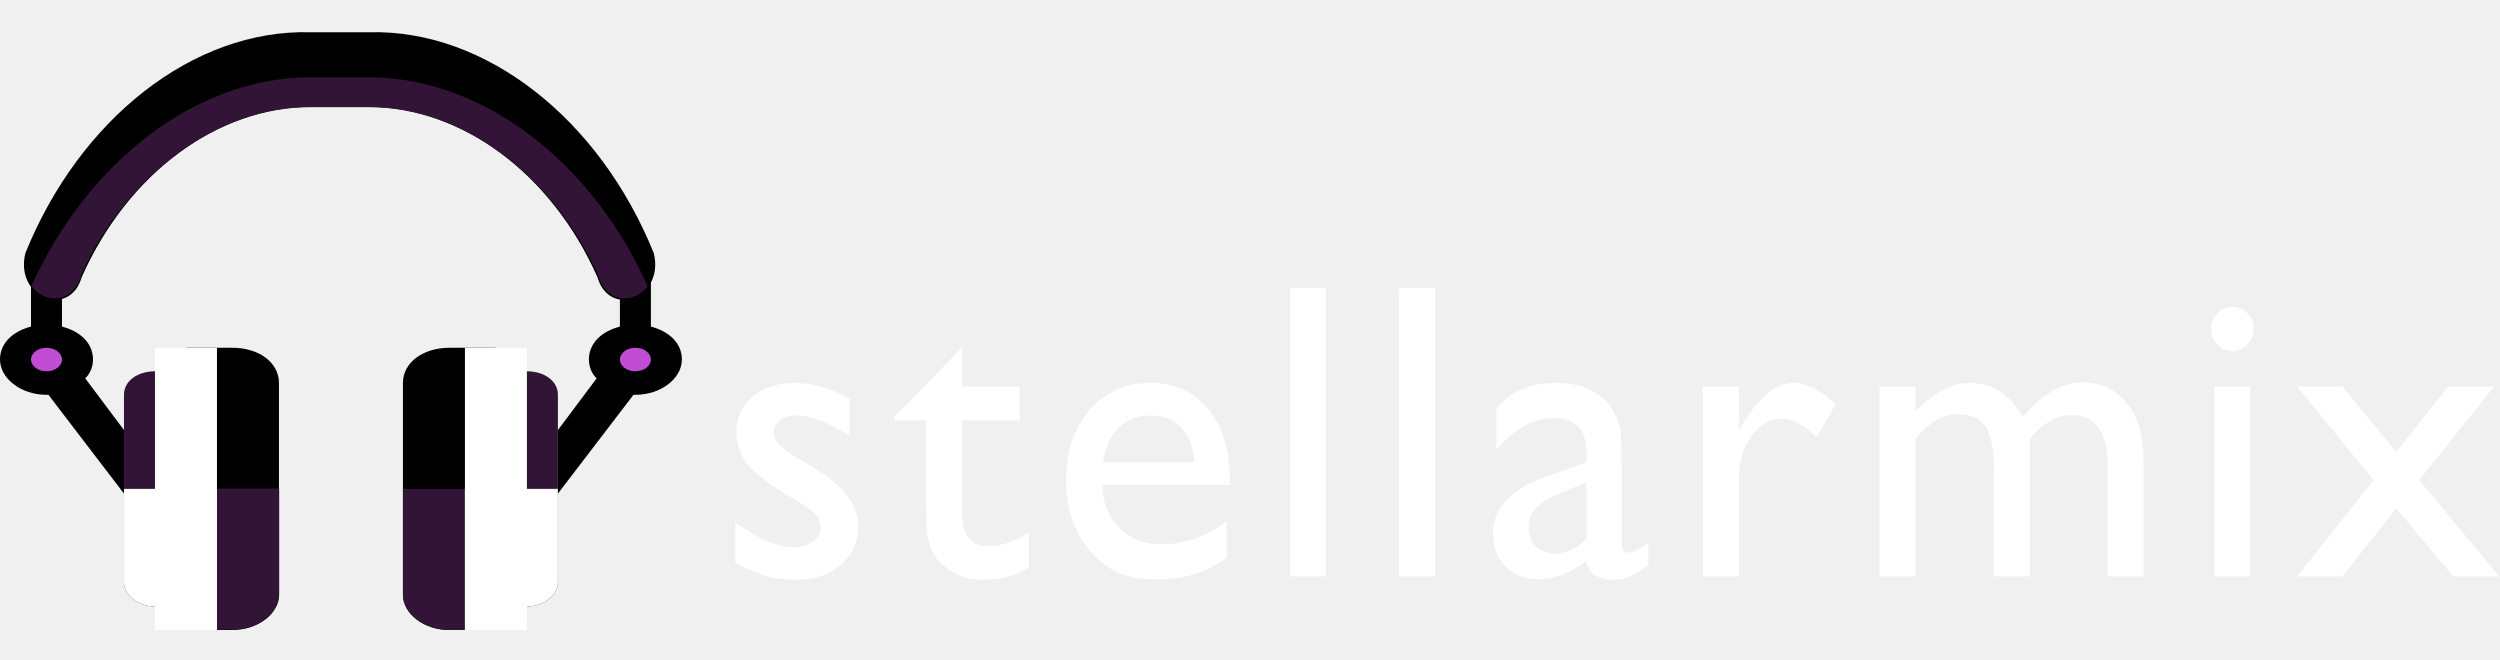
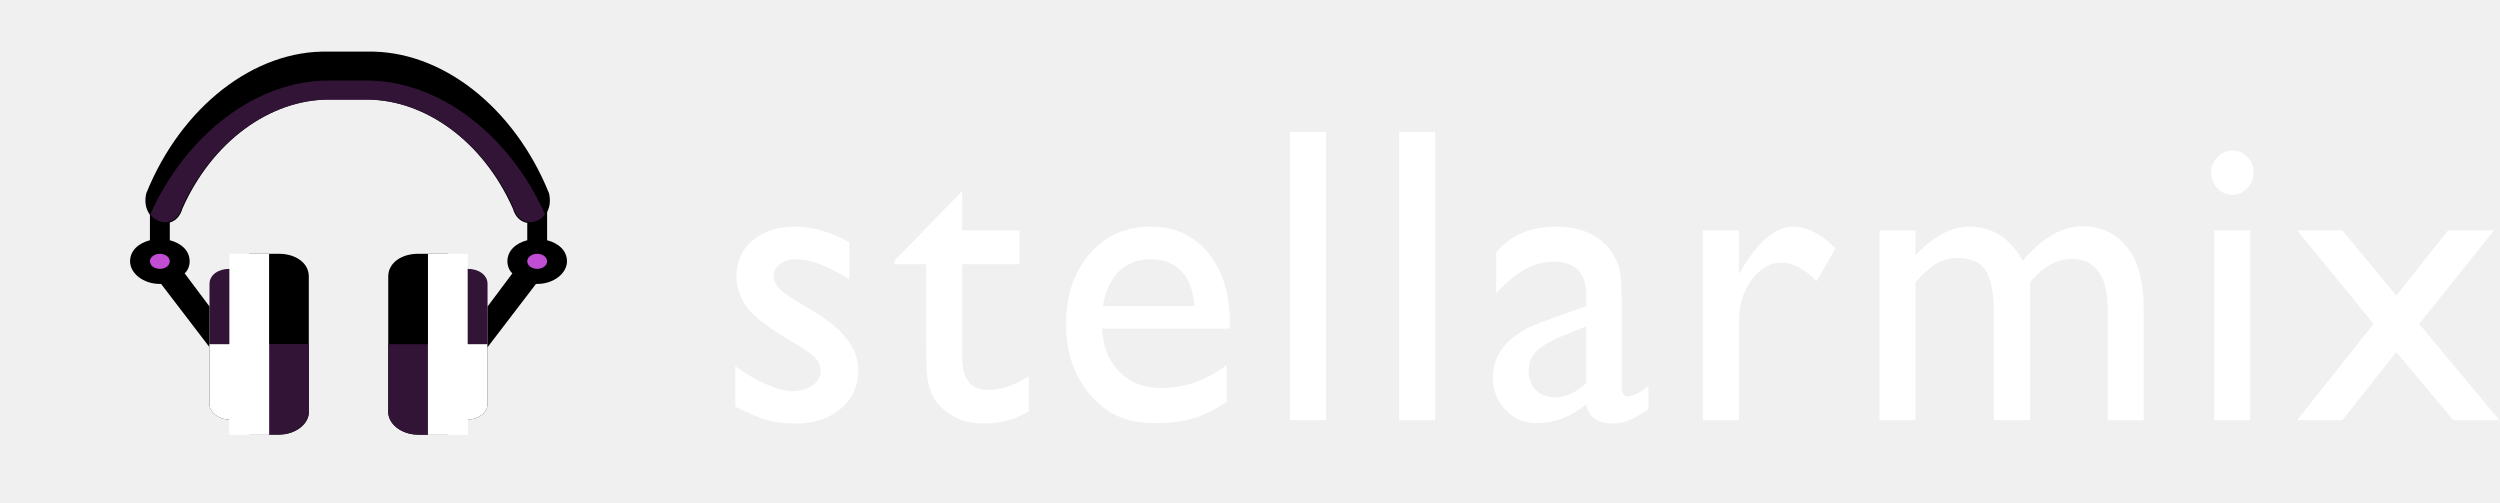
- <svg xmlns="http://www.w3.org/2000/svg" width="3296" height="869" viewBox="0 0 3296 869" fill="none">
-   <mask id="mask0_220_121" style="mask-type:luminance" maskUnits="userSpaceOnUse" x="0" y="0" width="3465" height="1087">
-     <path d="M3464.35 0H0V1086.48H3464.35V0Z" fill="white" />
+ <svg xmlns="http://www.w3.org/2000/svg" width="3296" height="663" viewBox="0 0 3296 663" fill="none">
+   <mask id="mask0_220_121" style="mask-type:luminance" maskUnits="userSpaceOnUse" x="0" y="-206" width="3465" height="1087">
+     <path d="M3464.35 -206H0V880.476H3464.35V-206Z" fill="white" />
  </mask>
  <g mask="url(#mask0_220_121)">
-     <path d="M694.682 489.504C717.238 489.504 735.545 501.907 735.545 520.513V582.533V706.572V768.592C735.545 784.095 717.238 799.601 694.682 799.601H653.818V737.581V551.524V489.504H694.682Z" fill="#321437" />
-     <path d="M694.682 799.602C717.238 799.602 735.545 784.097 735.545 768.593V706.574V644.554H653.818V737.583V799.602H694.682Z" fill="white" />
-     <path d="M204.318 489.504C181.749 489.504 163.455 501.907 163.455 520.513V582.533V706.572V768.592C163.455 784.095 181.749 799.601 204.318 799.601H245.182V737.581V551.524V489.504H204.318Z" fill="#321437" />
-     <path d="M40.864 365.465V430.585C16.903 436.787 0 452.292 0 473.999C0 498.808 27.445 520.515 61.295 520.515H63.85L163.455 650.754V567.029L112.376 498.805C118.983 492.603 122.591 483.303 122.591 473.999C122.591 452.292 105.69 436.787 81.729 430.585V365.465H40.864Z" fill="black" />
-     <path d="M245.182 458.495V520.513V768.591V830.611H286.046H306.478C340.328 830.611 367.773 808.904 367.773 784.097V722.077V706.572V644.552V582.533V567.029V505.009C367.773 477.1 340.328 458.495 306.478 458.495H286.046H245.182Z" fill="black" />
-     <path d="M245.497 830.13V768.11V644.071H368.088V706.09V721.596V783.614C368.088 808.423 340.644 830.13 306.793 830.13H286.362H245.497Z" fill="#321437" />
-     <path d="M286.046 458.495H204.318V830.611H286.046V458.495Z" fill="white" />
-     <path d="M653.818 458.495V520.513V768.591V830.611H612.955H592.522C558.688 830.611 531.227 808.904 531.227 784.097V722.077V706.572V644.552V582.533V567.029V505.009C531.227 477.1 558.688 458.495 592.522 458.495H612.955H653.818Z" fill="black" />
-     <path d="M653.818 830.613V768.593V644.554H531.227V706.574V722.079V784.097C531.227 808.906 558.688 830.613 592.522 830.613H612.955H653.818Z" fill="#321437" />
-     <path d="M612.956 458.495H694.682V830.611H612.956V458.495Z" fill="white" />
-     <path d="M204.318 799.602C181.749 799.602 163.455 784.097 163.455 768.593V706.574V644.554H245.182V737.583V799.602H204.318Z" fill="white" />
-     <path d="M286.046 644.554H204.318V830.613H286.046V644.554Z" fill="white" />
-     <path d="M694.683 644.554H612.954V830.613H694.683V644.554Z" fill="white" />
-     <path d="M858.136 365.465V430.585C882.082 436.787 899 452.292 899 473.999C899 498.808 871.538 520.515 837.704 520.515H835.17L735.544 650.754V567.029L786.624 498.805C780.005 492.603 776.409 483.303 776.409 473.999C776.409 452.292 793.327 436.787 817.271 430.585V365.465H858.136Z" fill="black" />
-     <path d="M81.729 473.999C81.729 478.111 79.576 482.056 75.743 484.963C71.911 487.871 66.715 489.504 61.295 489.504C55.878 489.504 50.68 487.871 46.849 484.963C43.017 482.056 40.864 478.111 40.864 473.999C40.864 469.887 43.017 465.943 46.849 463.036C50.68 460.128 55.878 458.495 61.295 458.495C66.715 458.495 71.911 460.128 75.743 463.036C79.576 465.943 81.729 469.887 81.729 473.999Z" fill="#C14DD4" />
-     <path d="M858.136 473.999C858.136 478.111 855.983 482.056 852.152 484.963C848.32 487.871 843.124 489.504 837.704 489.504C832.285 489.504 827.089 487.871 823.257 484.963C819.426 482.056 817.273 478.111 817.273 473.999C817.273 469.887 819.426 465.943 823.257 463.036C827.089 460.128 832.285 458.495 837.704 458.495C843.124 458.495 848.32 460.128 852.152 463.036C855.983 465.943 858.136 469.887 858.136 473.999Z" fill="#C14DD4" />
-     <path d="M408.706 42.508C255.13 38.57 104.889 156.707 33.404 333.909C19.157 392.979 91.621 420.54 107.732 365.41C168.79 227.585 288.263 140.954 408.706 140.954H486.69C607.139 140.954 726.61 227.585 787.674 365.41C803.777 420.54 876.225 392.979 861.992 333.909C790.52 156.707 640.282 38.57 486.69 42.508H408.706Z" fill="black" />
-     <path d="M408.663 101.97C260.164 101.97 115.713 212.115 41.478 377.333C59.354 400.936 96.259 400.936 107.348 361.597C168.475 227.85 288.083 141.308 408.663 141.308H486.737C607.321 141.308 726.929 227.85 788.059 361.597C799.145 400.936 836.035 400.936 853.915 377.333C779.705 212.115 635.231 101.97 486.737 101.97H408.663Z" fill="#321437" />
-     <path d="M969.333 742.072V688.74C982.704 698.537 996.335 706.518 1010.23 712.685C1024.29 718.672 1036.1 721.665 1045.65 721.665C1055.55 721.665 1064.06 719.126 1071.18 714.045C1078.3 708.967 1081.86 702.891 1081.86 695.815C1081.86 688.56 1079.51 682.573 1074.82 677.856C1070.31 672.958 1060.41 665.976 1045.13 656.905C1014.57 639.126 994.512 623.98 984.961 611.464C975.584 598.766 970.896 584.979 970.896 570.104C970.896 550.876 978.015 535.184 992.254 523.03C1006.67 510.876 1025.16 504.8 1047.74 504.8C1071.18 504.8 1095.23 511.693 1119.89 525.48V574.458C1091.75 556.681 1068.75 547.793 1050.86 547.793C1041.66 547.793 1034.19 549.879 1028.46 554.051C1022.9 558.041 1020.12 563.392 1020.12 570.104C1020.12 575.908 1022.64 581.442 1027.68 586.703C1032.89 591.963 1041.92 598.312 1054.77 605.75L1071.7 615.818C1111.64 639.4 1131.61 665.52 1131.61 694.182C1131.61 714.681 1123.88 731.551 1108.42 744.793C1093.14 757.854 1073.43 764.385 1049.3 764.385C1035.06 764.385 1022.38 762.843 1011.27 759.76C1000.16 756.494 986.177 750.598 969.333 742.072ZM1179.38 549.424L1268.46 457.999V509.698H1344.26V554.322H1268.46V677.041C1268.46 705.701 1279.83 720.032 1302.58 720.032C1319.6 720.032 1337.57 714.045 1356.5 702.073V748.332C1338.27 759.033 1318.38 764.385 1296.85 764.385C1275.14 764.385 1257.09 757.765 1242.67 744.522C1238.16 740.53 1234.42 736.087 1231.47 731.189C1228.52 726.11 1226 719.579 1223.92 711.597C1222.01 703.435 1221.05 688.015 1221.05 665.34V554.322H1179.38V549.424ZM1621.5 639.217H1452.98C1454.19 663.163 1461.83 682.211 1475.9 696.359C1490.14 710.508 1508.46 717.584 1530.86 717.584C1562.12 717.584 1590.94 707.425 1617.34 687.109V735.543C1602.75 745.702 1588.25 752.957 1573.84 757.311C1559.6 761.664 1542.84 763.841 1523.56 763.841C1497.17 763.841 1475.81 758.127 1459.49 746.699C1443.17 735.27 1430.06 719.941 1420.16 700.714C1410.43 681.304 1405.57 658.9 1405.57 633.504C1405.57 595.409 1415.9 564.481 1436.57 540.717C1457.23 516.771 1484.06 504.8 1517.05 504.8C1548.83 504.8 1574.18 516.409 1593.11 539.629C1612.04 562.848 1621.5 593.958 1621.5 632.959V639.217ZM1454.02 609.558H1574.62C1573.4 589.786 1567.76 574.549 1557.69 563.845C1547.62 553.142 1534.07 547.793 1517.05 547.793C1500.04 547.793 1486.06 553.142 1475.12 563.845C1464.35 574.549 1457.32 589.786 1454.02 609.558ZM1700.79 379.905H1748.2V760.031H1700.79V379.905ZM1844.67 379.905H1892.08V760.031H1844.67V379.905ZM2138.07 609.558V715.951C2138.07 724.477 2140.85 728.74 2146.41 728.74C2152.14 728.74 2161.08 724.295 2173.23 715.407V745.611C2162.47 752.866 2153.79 757.765 2147.19 760.304C2140.76 763.025 2133.99 764.385 2126.87 764.385C2106.55 764.385 2094.57 756.041 2090.92 739.353C2070.78 755.679 2049.34 763.841 2026.59 763.841C2009.92 763.841 1996.03 758.127 1984.91 746.699C1973.8 735.089 1968.24 720.576 1968.24 703.162C1968.24 687.38 1973.63 673.322 1984.39 660.986C1995.33 648.47 2010.79 638.582 2030.76 631.327L2091.45 609.558V596.226C2091.45 566.114 2077.03 551.056 2048.21 551.056C2022.33 551.056 1997.15 565.025 1972.67 592.961V538.813C1991.08 516.138 2017.56 504.8 2052.11 504.8C2077.99 504.8 2098.74 511.875 2114.37 526.024C2119.58 530.558 2124.26 536.636 2128.43 544.254C2132.6 551.692 2135.21 559.22 2136.25 566.838C2137.46 574.276 2138.07 588.516 2138.07 609.558ZM2091.45 710.508V636.225L2059.67 649.014C2043.52 655.726 2032.06 662.528 2025.29 669.421C2018.69 676.133 2015.39 684.568 2015.39 694.727C2015.39 705.068 2018.51 713.503 2024.76 720.032C2031.19 726.563 2039.44 729.829 2049.51 729.829C2064.62 729.829 2078.6 723.389 2091.45 710.508ZM2292.63 509.698V567.111L2295.24 562.757C2318.16 524.118 2341.08 504.8 2364 504.8C2381.89 504.8 2400.56 514.232 2420.01 533.097L2395 576.635C2378.5 560.309 2363.22 552.145 2349.16 552.145C2333.88 552.145 2320.59 559.764 2309.3 575.002C2298.19 590.239 2292.63 608.289 2292.63 629.15V760.031H2244.97V509.698H2292.63ZM2676.41 578.268V760.031H2628.75V620.714C2628.75 592.961 2625.19 573.642 2618.07 562.757C2610.95 551.692 2598.53 546.16 2580.82 546.16C2570.92 546.16 2561.81 548.517 2553.47 553.233C2545.31 557.95 2535.93 566.294 2525.34 578.268V760.031H2477.93V509.698H2525.34V542.621C2549.48 517.407 2573.09 504.8 2596.19 504.8C2626.58 504.8 2650.11 519.855 2666.78 549.968C2692.13 519.493 2718.61 504.255 2746.22 504.255C2769.49 504.255 2788.59 513.144 2803.53 530.922C2818.62 548.699 2826.18 575.817 2826.18 612.279V760.031H2778.77V611.735C2778.77 590.875 2774.7 574.911 2766.54 563.845C2758.38 552.78 2746.66 547.248 2731.37 547.248C2711.75 547.248 2693.43 557.587 2676.41 578.268ZM2942.72 404.393C2950.53 404.393 2957.21 407.206 2962.78 412.829C2968.33 418.453 2971.12 425.347 2971.12 433.509C2971.12 441.491 2968.33 448.384 2962.78 454.189C2957.21 459.994 2950.53 462.895 2942.72 462.895C2935.43 462.895 2928.99 459.994 2923.45 454.189C2917.88 448.202 2915.11 441.308 2915.11 433.509C2915.11 425.891 2917.88 419.178 2923.45 413.373C2928.99 407.388 2935.43 404.393 2942.72 404.393ZM2919.28 509.698H2966.69V760.031H2919.28V509.698ZM3227.53 509.698H3288.22L3189.49 632.959L3295.24 760.031H3234.55L3159.28 670.239L3088.17 760.031H3028.52L3129.32 632.959L3028.52 509.698H3088.17L3159.28 595.682L3227.53 509.698Z" fill="white" />
+     <path d="M616.596 354.466C631.048 354.466 642.778 362.413 642.778 374.335V414.073V493.548V533.286C642.778 543.22 631.048 553.155 616.596 553.155H590.413V513.417V394.204V354.466H616.596Z" fill="#321437" />
+     <path d="M616.596 553.156C631.048 553.156 642.778 543.221 642.778 533.287V493.549V453.812H590.413V513.418V553.156H616.596Z" fill="white" />
+     <path d="M302.404 354.466C287.943 354.466 276.222 362.413 276.222 374.335V414.073V493.548V533.286C276.222 543.22 287.943 553.155 302.404 553.155H328.587V513.417V394.204V354.466H302.404Z" fill="#321437" />
+     <path d="M197.674 274.99V316.715C182.321 320.688 171.491 330.623 171.491 344.531C171.491 360.427 189.076 374.336 210.765 374.336H212.402L276.222 457.784V404.139L243.494 360.425C247.728 356.452 250.039 350.493 250.039 344.531C250.039 330.623 239.21 320.688 223.857 316.715V274.99H197.674Z" fill="black" />
+     <path d="M328.587 334.598V374.335V533.286V573.024H354.77H367.861C389.55 573.024 407.135 559.116 407.135 543.221V503.483V493.548V453.81V414.072V404.139V364.401C407.135 346.518 389.55 334.598 367.861 334.598H354.77H328.587Z" fill="black" />
+     <path d="M328.789 572.715V532.977V453.501H407.337V493.239V503.174V542.911C407.337 558.807 389.752 572.715 368.063 572.715H354.972H328.789Z" fill="#321437" />
+     <path d="M354.77 334.598H302.404V573.024H354.77V334.598Z" fill="white" />
+     <path d="M590.413 334.598V374.335V533.286V573.024H564.231H551.139C529.46 573.024 511.865 559.116 511.865 543.221V503.483V493.548V453.81V414.072V404.139V364.401C511.865 346.518 529.46 334.598 551.139 334.598H564.231H590.413Z" fill="black" />
+     <path d="M590.413 573.025V533.287V453.812H511.865V493.549V503.484V543.221C511.865 559.117 529.46 573.025 551.139 573.025H564.231H590.413Z" fill="#321437" />
+     <path d="M564.231 334.598H616.596V573.024H564.231V334.598Z" fill="white" />
+     <path d="M302.404 553.156C287.943 553.156 276.222 543.221 276.222 533.287V493.549V453.812H328.587V513.418V553.156H302.404Z" fill="white" />
+     <path d="M354.77 453.812H302.404V573.025H354.77V453.812Z" fill="white" />
+     <path d="M616.596 453.812H564.23V573.025H616.596V453.812Z" fill="white" />
+     <path d="M721.326 274.99V316.715C736.669 320.688 747.509 330.623 747.509 344.531C747.509 360.427 729.913 374.336 708.235 374.336H706.611L642.778 457.784V404.139L675.506 360.425C671.265 356.452 668.961 350.493 668.961 344.531C668.961 330.623 679.801 320.688 695.143 316.715V274.99H721.326Z" fill="black" />
+     <path d="M223.857 344.531C223.857 347.166 222.478 349.694 220.022 351.557C217.567 353.42 214.237 354.466 210.765 354.466C207.294 354.466 203.963 353.42 201.509 351.557C199.054 349.694 197.674 347.166 197.674 344.531C197.674 341.897 199.054 339.37 201.509 337.507C203.963 335.644 207.294 334.598 210.765 334.598C214.237 334.598 217.567 335.644 220.022 337.507C222.478 339.37 223.857 341.897 223.857 344.531Z" fill="#C14DD4" />
+     <path d="M721.326 344.531C721.326 347.166 719.946 349.694 717.492 351.557C715.037 353.42 711.707 354.466 708.235 354.466C704.763 354.466 701.433 353.42 698.978 351.557C696.523 349.694 695.144 347.166 695.144 344.531C695.144 341.897 696.523 339.37 698.978 337.507C701.433 335.644 704.763 334.598 708.235 334.598C711.707 334.598 715.037 335.644 717.492 337.507C719.946 339.37 721.326 341.897 721.326 344.531Z" fill="#C14DD4" />
+     <path d="M433.362 68.061C334.961 65.538 238.697 141.232 192.894 254.771C183.766 292.619 230.196 310.278 240.518 274.955C279.64 186.646 356.19 131.139 433.362 131.139H483.329C560.504 131.139 637.053 186.646 676.179 274.955C686.497 310.278 732.916 292.619 723.797 254.771C678.002 141.232 581.74 65.538 483.329 68.061H433.362Z" fill="black" />
+     <path d="M433.334 106.161C338.186 106.161 245.632 176.734 198.068 282.595C209.521 297.718 233.167 297.718 240.272 272.512C279.439 186.816 356.075 131.366 433.334 131.366H483.359C560.621 131.366 637.257 186.816 676.426 272.512C683.529 297.718 707.165 297.718 718.621 282.595C671.073 176.734 578.504 106.161 483.359 106.161H433.334Z" fill="#321437" />
+     <path d="M969.333 536.072V482.74C982.704 492.537 996.335 500.518 1010.23 506.685C1024.29 512.672 1036.1 515.665 1045.65 515.665C1055.55 515.665 1064.06 513.126 1071.18 508.045C1078.3 502.967 1081.86 496.891 1081.86 489.815C1081.86 482.56 1079.51 476.573 1074.82 471.856C1070.31 466.958 1060.41 459.976 1045.13 450.905C1014.57 433.126 994.512 417.98 984.961 405.464C975.584 392.766 970.896 378.979 970.896 364.104C970.896 344.876 978.015 329.184 992.254 317.03C1006.67 304.876 1025.16 298.8 1047.74 298.8C1071.18 298.8 1095.23 305.693 1119.89 319.48V368.458C1091.75 350.681 1068.75 341.793 1050.86 341.793C1041.66 341.793 1034.19 343.879 1028.46 348.051C1022.9 352.041 1020.12 357.392 1020.12 364.104C1020.12 369.908 1022.64 375.442 1027.68 380.703C1032.89 385.963 1041.92 392.312 1054.77 399.75L1071.7 409.818C1111.64 433.4 1131.61 459.52 1131.61 488.182C1131.61 508.681 1123.88 525.551 1108.42 538.793C1093.14 551.854 1073.43 558.385 1049.3 558.385C1035.06 558.385 1022.38 556.843 1011.27 553.76C1000.16 550.494 986.177 544.598 969.333 536.072ZM1179.38 343.424L1268.46 251.999V303.698H1344.26V348.322H1268.46V471.041C1268.46 499.701 1279.83 514.032 1302.58 514.032C1319.6 514.032 1337.57 508.045 1356.5 496.073V542.332C1338.27 553.033 1318.38 558.385 1296.85 558.385C1275.14 558.385 1257.09 551.765 1242.67 538.522C1238.16 534.53 1234.42 530.087 1231.47 525.189C1228.52 520.11 1226 513.579 1223.92 505.597C1222.01 497.435 1221.05 482.015 1221.05 459.34V348.322H1179.38V343.424ZM1621.5 433.217H1452.98C1454.19 457.163 1461.83 476.211 1475.9 490.359C1490.14 504.508 1508.46 511.584 1530.86 511.584C1562.12 511.584 1590.94 501.425 1617.34 481.109V529.543C1602.75 539.702 1588.25 546.957 1573.84 551.311C1559.6 555.664 1542.84 557.841 1523.56 557.841C1497.17 557.841 1475.81 552.127 1459.49 540.699C1443.17 529.27 1430.06 513.941 1420.16 494.714C1410.43 475.304 1405.57 452.9 1405.57 427.504C1405.57 389.409 1415.9 358.481 1436.57 334.717C1457.23 310.771 1484.06 298.8 1517.05 298.8C1548.83 298.8 1574.18 310.409 1593.11 333.629C1612.04 356.848 1621.5 387.958 1621.5 426.959V433.217ZM1454.02 403.558H1574.62C1573.4 383.786 1567.76 368.549 1557.69 357.845C1547.62 347.142 1534.07 341.793 1517.05 341.793C1500.04 341.793 1486.06 347.142 1475.12 357.845C1464.35 368.549 1457.32 383.786 1454.02 403.558ZM1700.79 173.905H1748.2V554.031H1700.79V173.905ZM1844.67 173.905H1892.08V554.031H1844.67V173.905ZM2138.07 403.558V509.951C2138.07 518.477 2140.85 522.74 2146.41 522.74C2152.14 522.74 2161.08 518.295 2173.23 509.407V539.611C2162.47 546.866 2153.79 551.765 2147.19 554.304C2140.76 557.025 2133.99 558.385 2126.87 558.385C2106.55 558.385 2094.57 550.041 2090.92 533.353C2070.78 549.679 2049.34 557.841 2026.59 557.841C2009.92 557.841 1996.03 552.127 1984.91 540.699C1973.8 529.089 1968.24 514.576 1968.24 497.162C1968.24 481.38 1973.63 467.322 1984.39 454.986C1995.33 442.47 2010.79 432.582 2030.76 425.327L2091.45 403.558V390.226C2091.45 360.114 2077.03 345.056 2048.21 345.056C2022.33 345.056 1997.15 359.025 1972.67 386.961V332.813C1991.08 310.138 2017.56 298.8 2052.11 298.8C2077.99 298.8 2098.74 305.875 2114.37 320.024C2119.58 324.558 2124.26 330.636 2128.43 338.254C2132.6 345.692 2135.21 353.22 2136.25 360.838C2137.46 368.276 2138.07 382.516 2138.07 403.558ZM2091.45 504.508V430.225L2059.67 443.014C2043.52 449.726 2032.06 456.528 2025.29 463.421C2018.69 470.133 2015.39 478.568 2015.39 488.727C2015.39 499.068 2018.51 507.503 2024.76 514.032C2031.19 520.563 2039.44 523.829 2049.51 523.829C2064.62 523.829 2078.6 517.389 2091.45 504.508ZM2292.63 303.698V361.111L2295.24 356.757C2318.16 318.118 2341.08 298.8 2364 298.8C2381.89 298.8 2400.56 308.232 2420.01 327.097L2395 370.635C2378.5 354.309 2363.22 346.145 2349.16 346.145C2333.88 346.145 2320.59 353.764 2309.3 369.002C2298.19 384.239 2292.63 402.289 2292.63 423.15V554.031H2244.97V303.698H2292.63ZM2676.41 372.268V554.031H2628.75V414.714C2628.75 386.961 2625.19 367.642 2618.07 356.757C2610.95 345.692 2598.53 340.16 2580.82 340.16C2570.92 340.16 2561.81 342.517 2553.47 347.233C2545.31 351.95 2535.93 360.294 2525.34 372.268V554.031H2477.93V303.698H2525.34V336.621C2549.48 311.407 2573.09 298.8 2596.19 298.8C2626.58 298.8 2650.11 313.855 2666.78 343.968C2692.13 313.493 2718.61 298.255 2746.22 298.255C2769.49 298.255 2788.59 307.144 2803.53 324.922C2818.62 342.699 2826.18 369.817 2826.18 406.279V554.031H2778.77V405.735C2778.77 384.875 2774.7 368.911 2766.54 357.845C2758.38 346.78 2746.66 341.248 2731.37 341.248C2711.75 341.248 2693.43 351.587 2676.41 372.268ZM2942.72 198.393C2950.53 198.393 2957.21 201.206 2962.78 206.829C2968.33 212.453 2971.12 219.347 2971.12 227.509C2971.12 235.491 2968.33 242.384 2962.78 248.189C2957.21 253.994 2950.53 256.895 2942.72 256.895C2935.43 256.895 2928.99 253.994 2923.45 248.189C2917.88 242.202 2915.11 235.308 2915.11 227.509C2915.11 219.891 2917.88 213.178 2923.45 207.373C2928.99 201.388 2935.43 198.393 2942.72 198.393ZM2919.28 303.698H2966.69V554.031H2919.28V303.698ZM3227.53 303.698H3288.22L3189.49 426.959L3295.24 554.031H3234.55L3159.28 464.239L3088.17 554.031H3028.52L3129.32 426.959L3028.52 303.698H3088.17L3159.28 389.682L3227.53 303.698Z" fill="white" />
  </g>
</svg>
